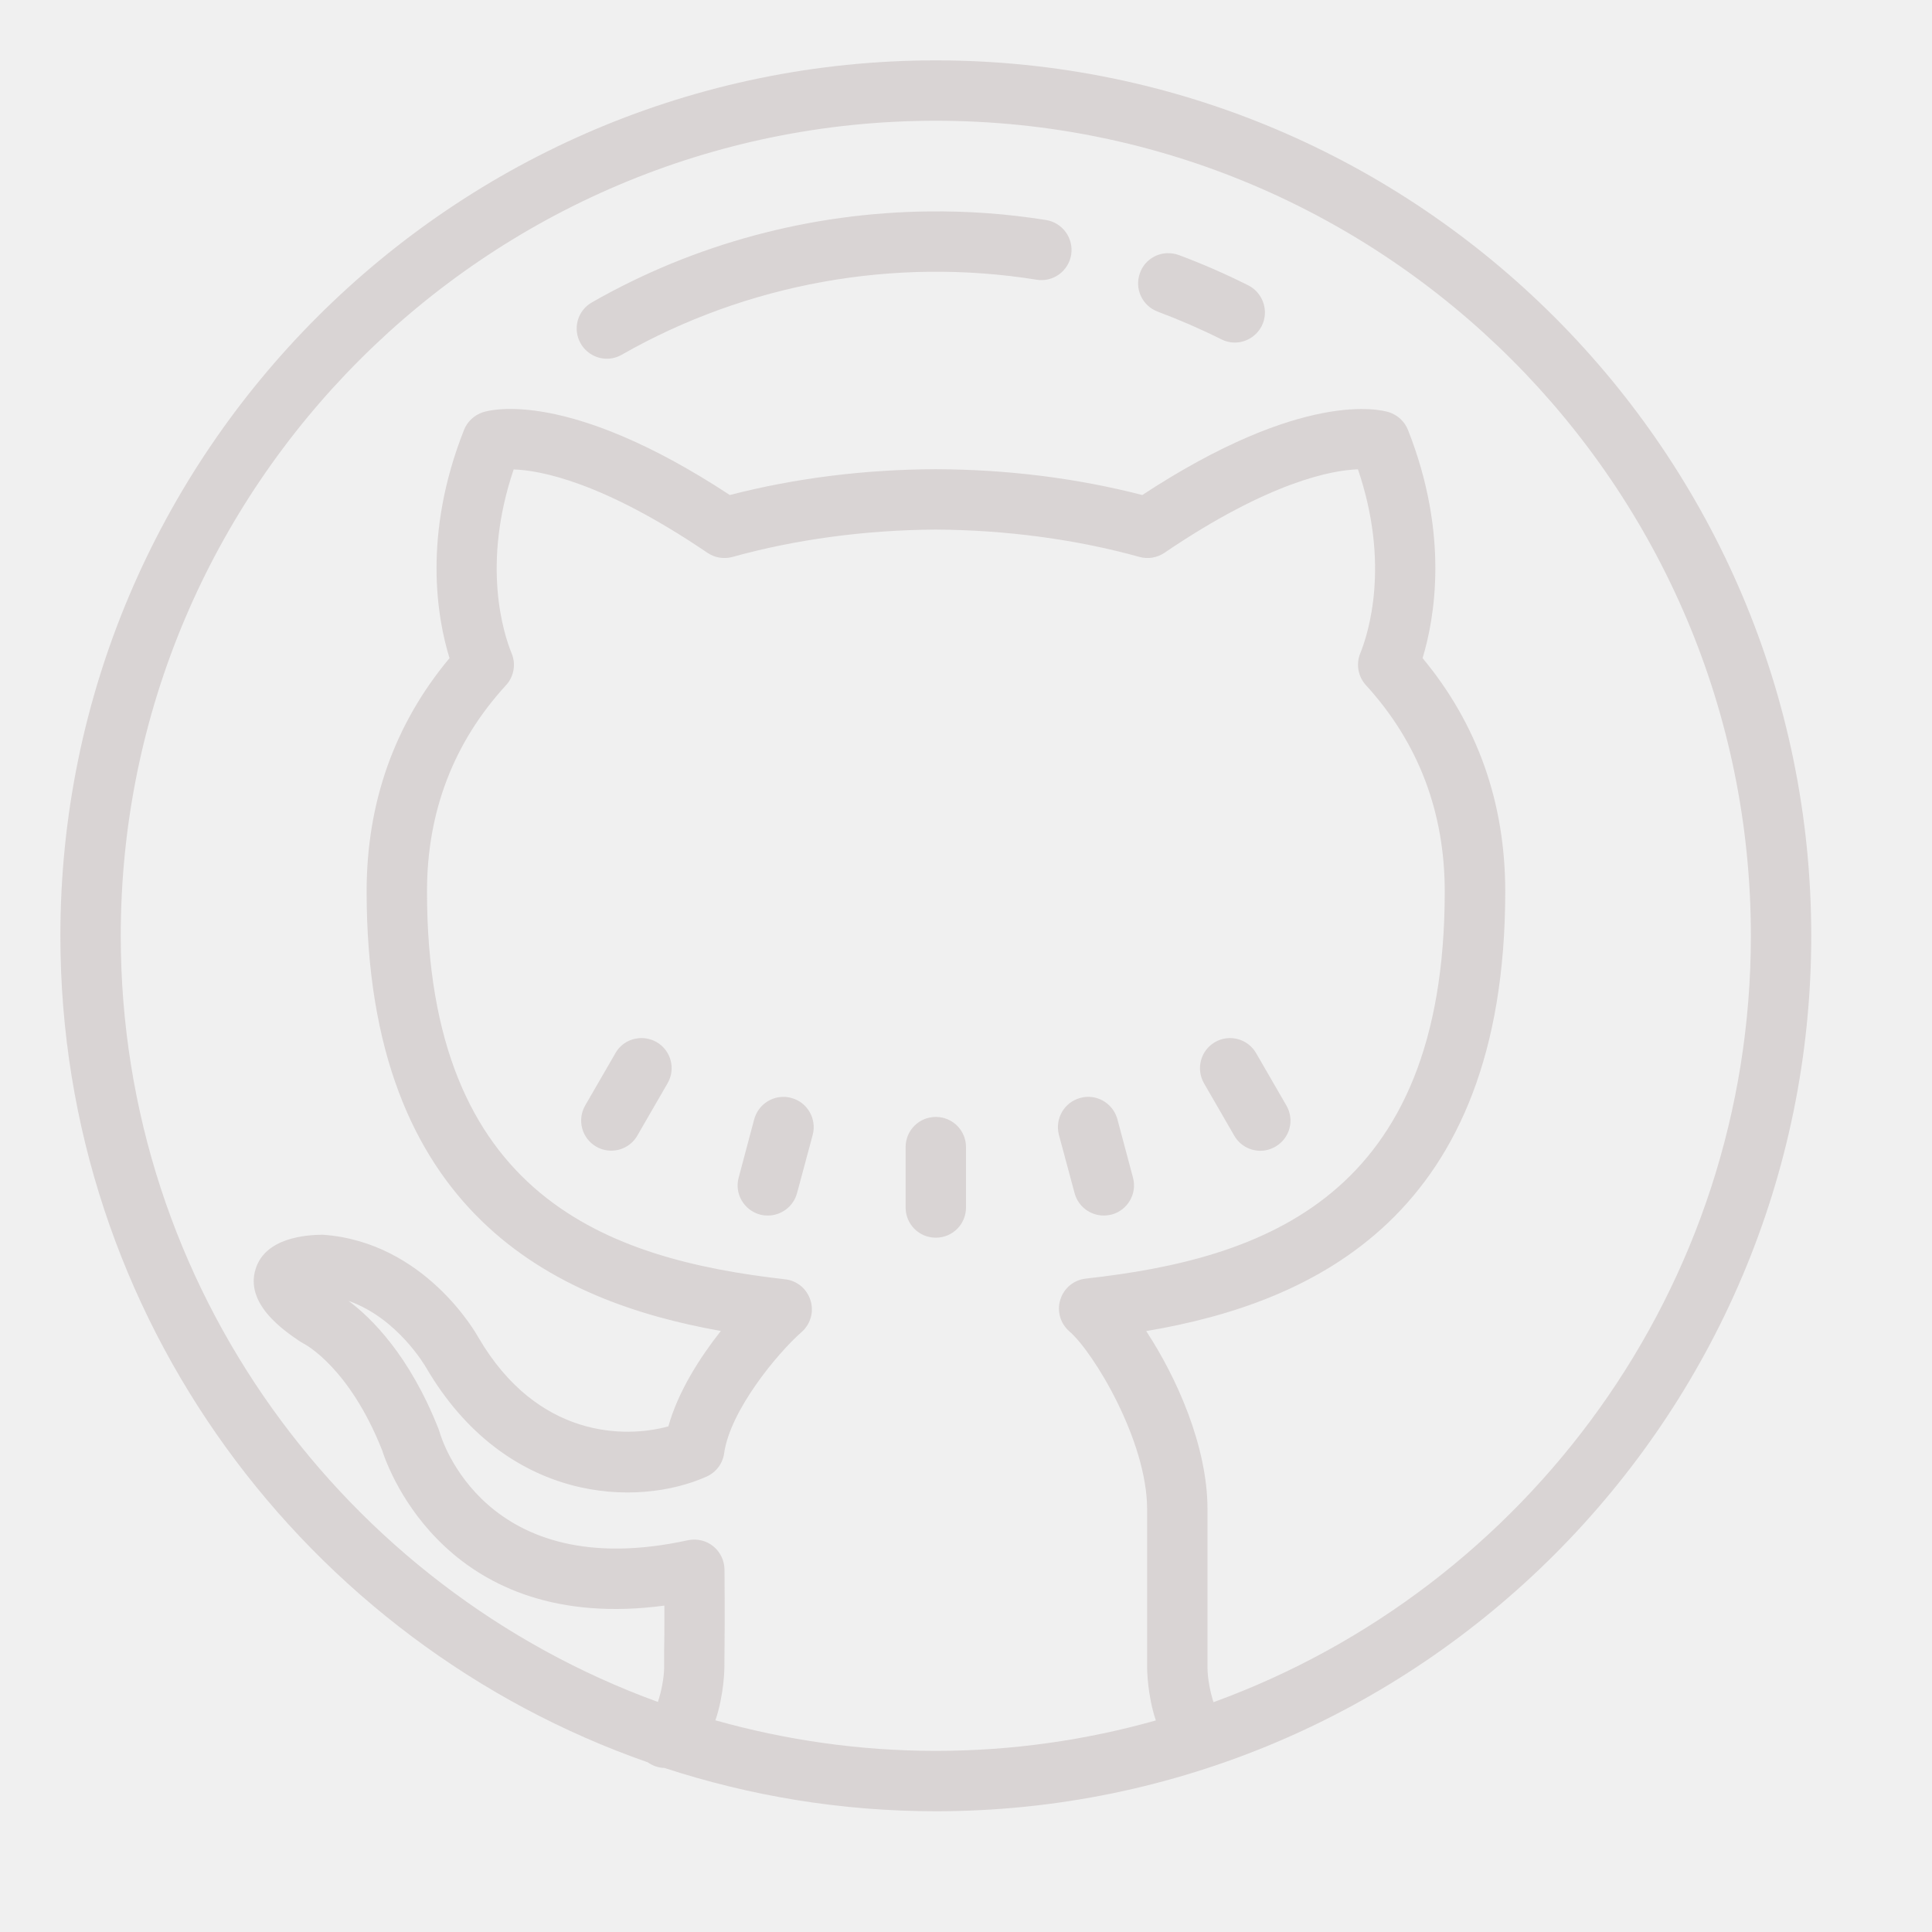
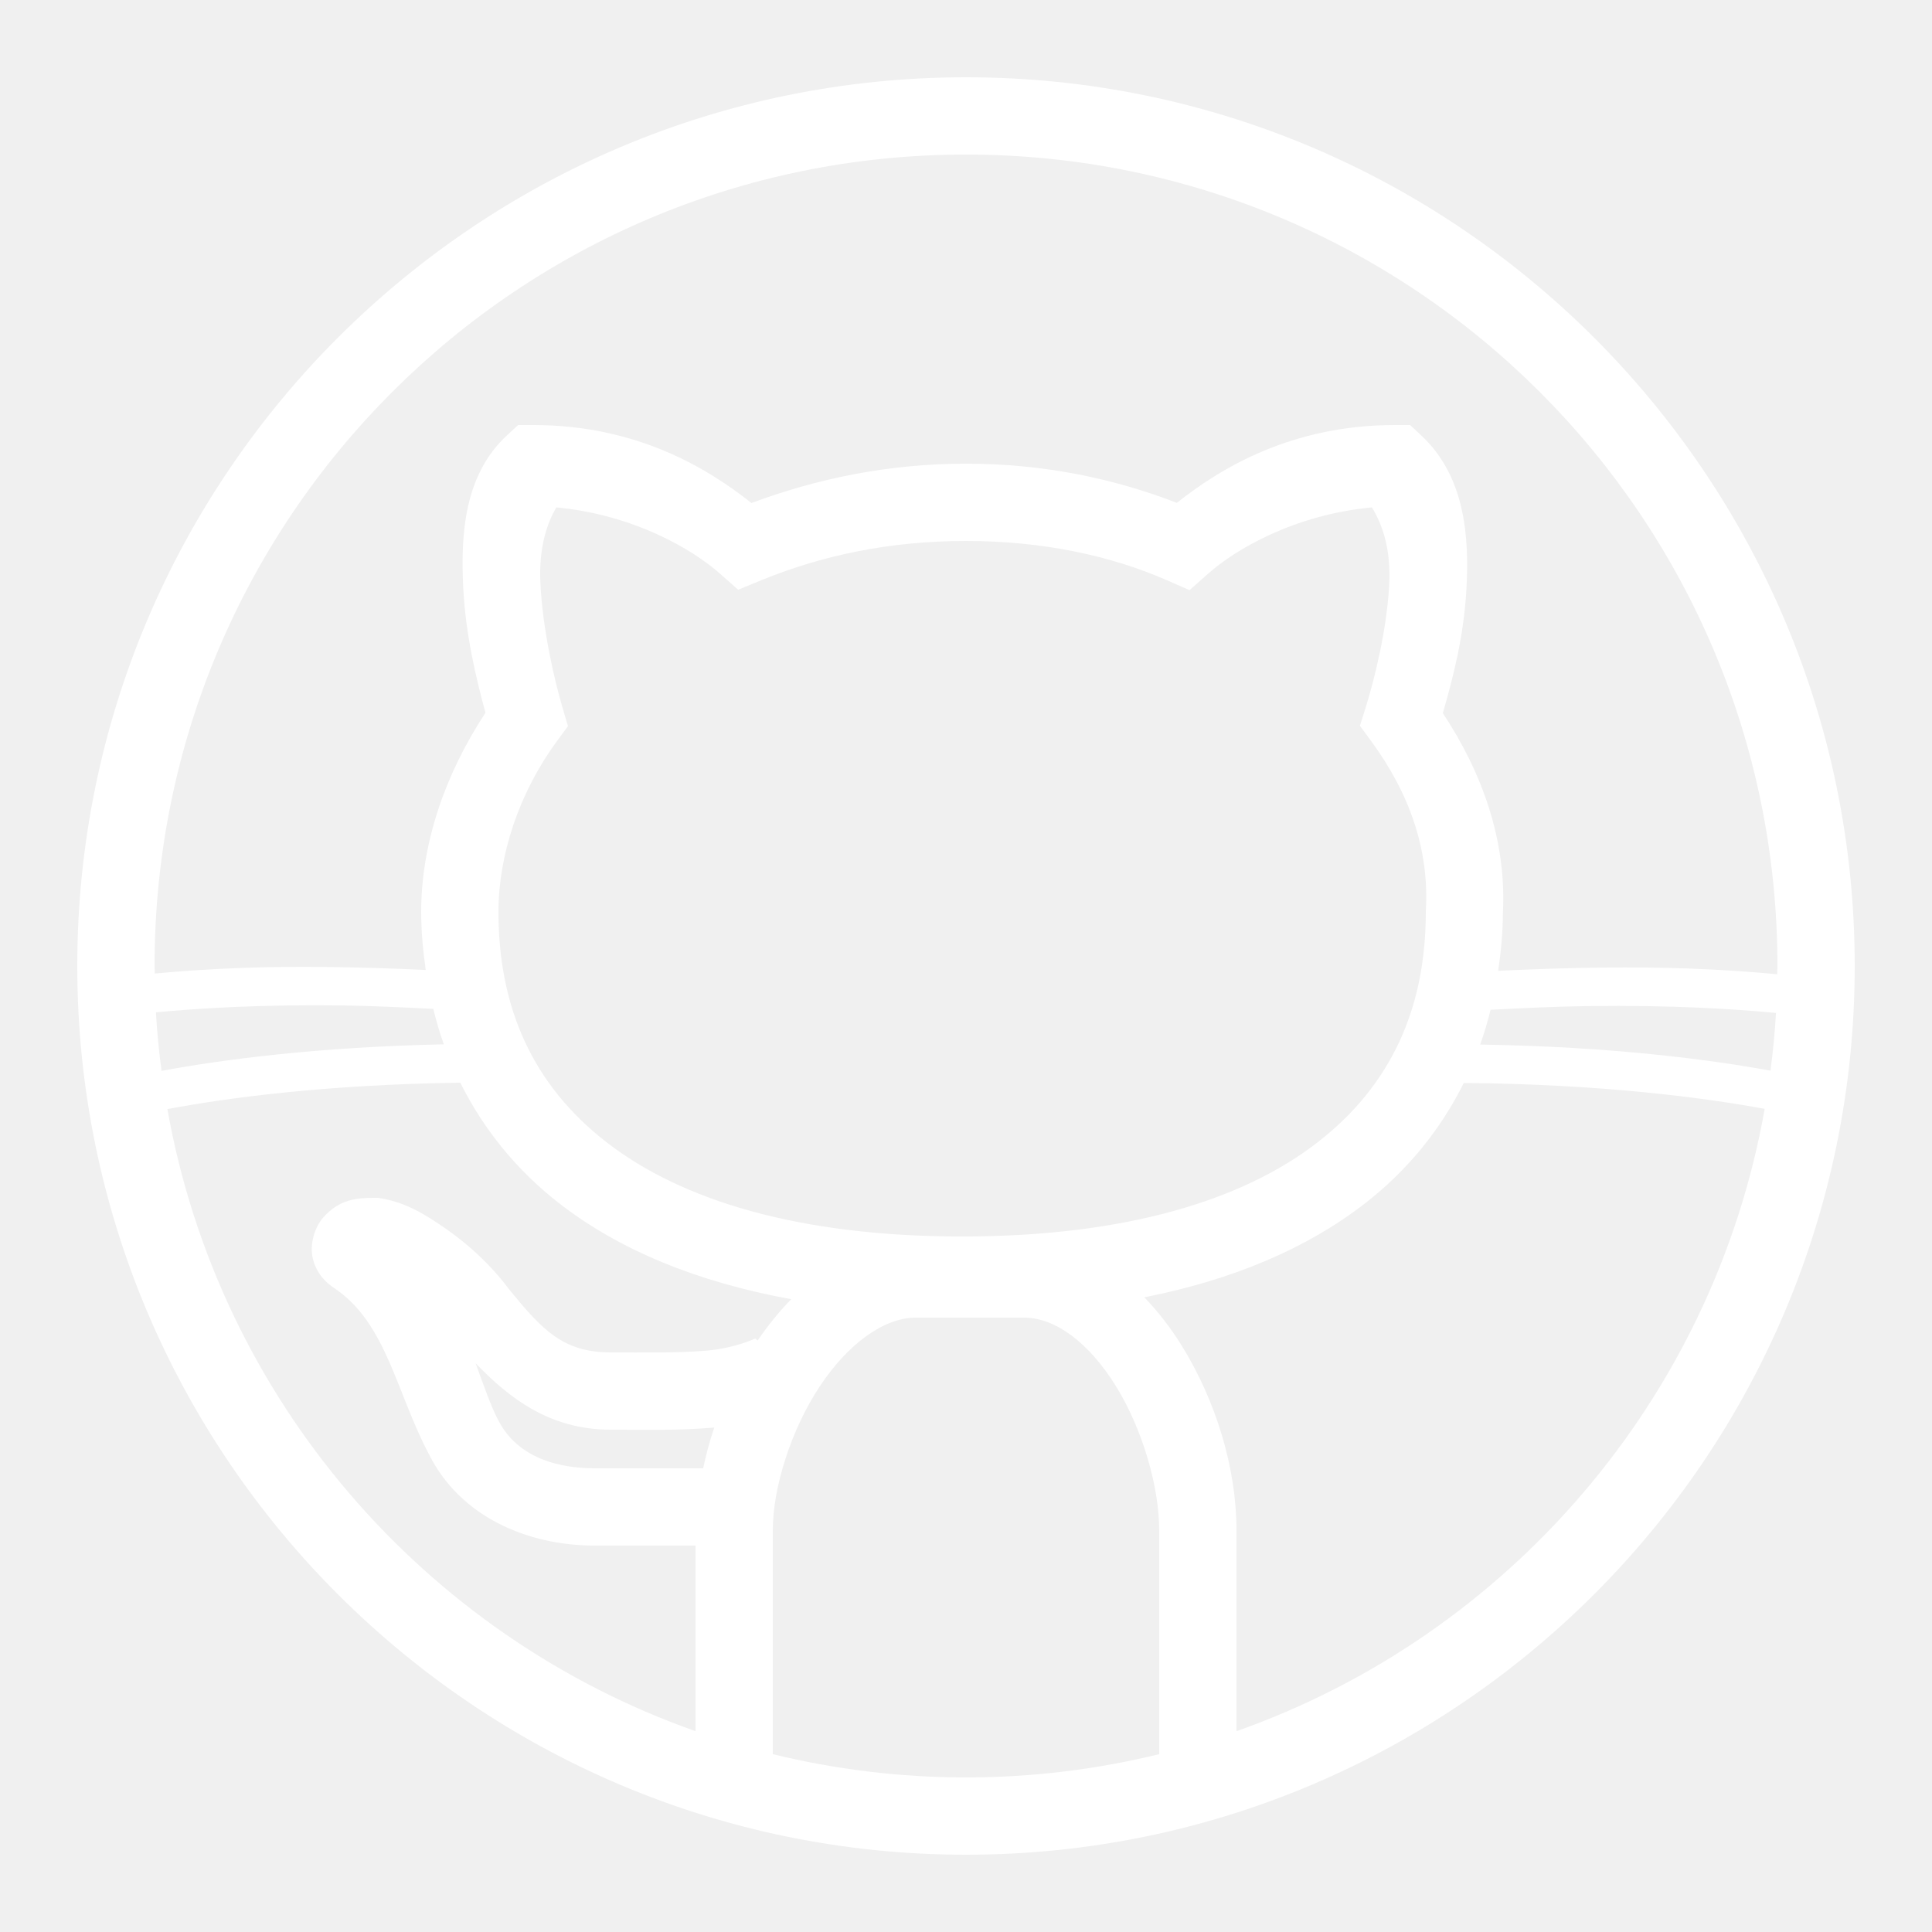
- <svg xmlns="http://www.w3.org/2000/svg" fill="rgb(217, 212, 212)" viewBox="0 0 64 64" width="256px" height="256px">
-   <path d="M 31 2 C 15.012 2 2 15.012 2 31 C 2 43.648 10.145 54.426 21.457 58.379 C 21.617 58.492 21.809 58.562 22.012 58.566 C 24.84 59.492 27.863 60 31 60 C 46.988 60 60 46.988 60 31 C 60 15.012 46.988 2 31 2 Z M 31 4 C 45.887 4 58 16.113 58 31 C 58 42.66 50.57 52.613 40.199 56.387 C 40.09 56.062 40 55.582 40 55.254 L 40 50 C 40 47.906 38.977 45.625 37.969 44.094 C 43.52 43.156 49.863 40.277 49.863 29.531 C 49.863 26.586 48.941 23.988 47.125 21.801 C 47.523 20.488 48.016 17.719 46.641 14.242 C 46.531 13.965 46.301 13.75 46.016 13.656 C 45.734 13.57 43.168 12.902 37.84 16.398 C 35.672 15.84 33.379 15.551 31 15.543 C 28.633 15.551 26.336 15.84 24.176 16.398 C 18.848 12.898 16.273 13.566 15.996 13.656 C 15.711 13.75 15.48 13.965 15.371 14.242 C 13.992 17.723 14.484 20.488 14.891 21.801 C 13.066 23.988 12.145 26.586 12.145 29.531 C 12.145 40.18 18.375 43.113 23.879 44.09 C 23.188 44.965 22.461 46.098 22.141 47.25 C 20.719 47.645 17.805 47.656 15.848 44.305 C 15.777 44.176 14.066 41.137 10.691 40.902 C 10.156 40.906 8.797 40.992 8.469 42.031 C 8.105 43.184 9.379 44.059 9.926 44.43 C 9.961 44.453 10.016 44.484 10.051 44.504 C 10.113 44.535 11.57 45.301 12.656 48.035 C 12.883 48.75 14.871 54.137 22.008 53.188 C 22.012 53.977 22.008 54.375 22 54.691 L 22 55.25 C 22 55.574 21.902 56.062 21.793 56.379 C 11.422 52.605 4 42.652 4 31 C 4 16.113 16.113 4 31 4 Z M 30.758 7.004 C 26.859 7.047 23.004 8.074 19.609 10.016 C 19.129 10.285 18.961 10.898 19.234 11.375 C 19.418 11.699 19.754 11.883 20.105 11.883 C 20.273 11.883 20.441 11.84 20.598 11.75 C 24.734 9.391 29.617 8.508 34.34 9.266 C 34.883 9.355 35.395 8.984 35.484 8.438 C 35.57 7.891 35.199 7.379 34.656 7.289 C 33.363 7.082 32.059 6.988 30.758 7.004 Z M 38.656 8.387 C 38.27 8.402 37.906 8.648 37.766 9.035 C 37.57 9.555 37.832 10.129 38.352 10.324 C 39.062 10.59 39.766 10.895 40.453 11.238 C 40.598 11.312 40.75 11.348 40.902 11.348 C 41.266 11.348 41.617 11.148 41.797 10.797 C 42.043 10.309 41.844 9.703 41.352 9.453 C 40.605 9.078 39.828 8.738 39.051 8.449 C 38.922 8.402 38.789 8.383 38.656 8.387 Z M 44.984 15.547 C 46.059 18.707 45.324 20.996 45.059 21.645 C 44.914 22.004 44.988 22.414 45.25 22.699 C 46.98 24.594 47.859 26.891 47.859 29.531 C 47.859 39.668 41.852 41.703 35.969 42.355 C 35.574 42.398 35.242 42.672 35.125 43.051 C 35.004 43.43 35.125 43.844 35.426 44.105 C 36.215 44.781 38 47.715 38 50 L 38 55.254 C 38 55.273 38.004 56.145 38.289 56.992 C 35.969 57.645 33.527 58 31 58 C 28.469 58 26.023 57.641 23.699 56.988 C 23.988 56.137 23.996 55.266 23.996 55.25 L 24 54.715 C 24.004 54.262 24.012 53.648 24 51.996 C 23.996 51.691 23.859 51.41 23.625 51.219 C 23.391 51.031 23.082 50.961 22.785 51.023 C 16.07 52.488 14.617 47.641 14.562 47.438 C 14.551 47.402 14.539 47.371 14.527 47.336 C 13.566 44.898 12.301 43.656 11.547 43.094 C 13.176 43.668 14.086 45.258 14.109 45.293 C 16.754 49.82 21.121 49.938 23.406 48.914 C 23.723 48.773 23.941 48.48 23.988 48.141 C 24.191 46.711 25.762 44.82 26.555 44.125 C 26.852 43.863 26.969 43.449 26.848 43.074 C 26.73 42.695 26.402 42.422 26.012 42.379 C 20.145 41.711 14.145 39.66 14.145 29.531 C 14.145 26.895 15.023 24.594 16.762 22.699 C 17.023 22.414 17.098 22.004 16.949 21.645 C 16.684 20.996 15.945 18.715 17.016 15.551 C 17.867 15.578 19.941 15.941 23.434 18.312 C 23.676 18.477 23.984 18.527 24.266 18.449 C 26.355 17.867 28.688 17.555 31 17.543 C 33.32 17.555 35.652 17.867 37.746 18.449 C 38.027 18.527 38.332 18.477 38.574 18.312 C 42.086 15.93 44.16 15.574 44.984 15.547 Z M 21.375 34.395 C 20.984 34.348 20.59 34.527 20.387 34.887 L 19.387 36.617 C 19.109 37.098 19.273 37.707 19.75 37.984 C 19.906 38.074 20.078 38.117 20.25 38.117 C 20.594 38.117 20.93 37.938 21.113 37.617 L 22.113 35.887 C 22.391 35.41 22.23 34.797 21.75 34.52 C 21.629 34.453 21.504 34.41 21.375 34.395 Z M 40.625 34.395 C 40.496 34.41 40.367 34.453 40.25 34.52 C 39.77 34.797 39.609 35.41 39.887 35.891 L 40.887 37.621 C 41.07 37.941 41.406 38.121 41.75 38.121 C 41.922 38.121 42.094 38.074 42.25 37.984 C 42.73 37.707 42.891 37.098 42.613 36.621 L 41.613 34.891 C 41.406 34.531 41.012 34.348 40.625 34.395 Z M 36.188 36.344 C 36.059 36.324 35.922 36.332 35.785 36.371 C 35.254 36.512 34.938 37.059 35.078 37.594 L 35.598 39.527 C 35.719 39.973 36.121 40.266 36.562 40.266 C 36.652 40.266 36.738 40.254 36.824 40.234 C 37.355 40.09 37.676 39.543 37.531 39.008 L 37.016 37.078 C 36.906 36.676 36.57 36.398 36.188 36.344 Z M 25.816 36.344 C 25.43 36.398 25.094 36.676 24.984 37.078 L 24.469 39.012 C 24.324 39.543 24.645 40.09 25.176 40.234 C 25.262 40.258 25.348 40.266 25.438 40.266 C 25.875 40.266 26.281 39.973 26.402 39.527 L 26.922 37.594 C 27.062 37.062 26.746 36.512 26.215 36.371 C 26.078 36.332 25.945 36.328 25.816 36.344 Z M 31 37 C 30.445 37 30 37.445 30 38 L 30 40 C 30 40.555 30.445 41 31 41 C 31.555 41 32 40.555 32 40 L 32 38 C 32 37.445 31.555 37 31 37 Z" />
+ <svg xmlns="http://www.w3.org/2000/svg" fill="#fff" viewBox="0 0 50 50" width="50px" height="50px">
+   <path d="M 25 2 C 12.311 2 2 12.311 2 25 C 2 37.689 12.311 48 25 48 C 37.689 48 48 37.689 48 25 C 48 12.311 37.689 2 25 2 z M 25 4 C 36.607 4 46 13.393 46 25 C 46 25.071 45.995 25.142 45.994 25.213 C 45.355 25.154 44.616 25.098 43.676 25.064 C 42.347 25.017 40.672 25.031 38.773 25.125 C 38.844 24.635 38.893 24.137 38.895 23.627 C 38.991 21.754 38.363 20.002 37.34 18.455 C 37.587 17.601 37.877 16.515 37.949 15.283 C 38.032 13.879 37.911 12.322 36.783 11.27 L 36.494 11 L 36.1 11 C 33.417 11 31.58 12.123 30.457 13.014 C 28.836 12.386 27.012 12 25 12 C 22.976 12 21.136 12.391 19.447 13.018 C 18.325 12.127 16.487 11 13.801 11 L 13.408 11 L 13.119 11.268 C 12.021 12.287 11.92 13.802 11.988 15.199 C 12.049 16.432 12.322 17.552 12.564 18.447 C 11.524 20.025 10.9 21.822 10.9 23.6 C 10.9 24.111 10.948 24.61 11.018 25.102 C 9.212 25.018 7.602 25.002 6.324 25.047 C 5.385 25.08 4.645 25.136 4.006 25.195 C 4.005 25.13 4 25.065 4 25 C 4 13.393 13.393 4 25 4 z M 14.396 13.131 C 16.414 13.322 17.932 14.223 18.635 14.848 L 19.104 15.262 L 19.682 15.025 C 21.263 14.374 23.027 14 25 14 C 26.973 14 28.737 14.376 30.199 15.016 L 30.785 15.273 L 31.264 14.848 C 31.967 14.223 33.487 13.322 35.506 13.131 C 35.774 13.576 36.007 14.209 35.951 15.166 C 35.884 16.312 35.577 17.56 35.346 18.301 L 35.195 18.783 L 35.494 19.191 C 36.484 20.541 36.988 22.001 36.902 23.545 L 36.9 23.572 L 36.9 23.6 C 36.9 26.095 36.002 28.092 34.088 29.572 C 32.174 31.052 29.153 32 24.9 32 C 20.648 32 17.625 31.052 15.711 29.572 C 13.797 28.092 12.9 26.095 12.9 23.6 C 12.9 22.135 13.429 20.524 14.406 19.191 L 14.699 18.793 L 14.559 18.318 C 14.327 17.53 14.043 16.254 13.986 15.102 C 13.939 14.143 14.166 13.537 14.396 13.131 z M 8.885 26.021 C 9.591 26.031 10.401 26.069 11.213 26.109 C 11.29 26.421 11.379 26.728 11.486 27.027 C 8.179 27.097 5.705 27.43 4.18 27.715 C 4.115 27.214 4.064 26.71 4.035 26.199 C 5.162 26.092 6.751 25.994 8.885 26.021 z M 41.115 26.037 C 43.248 26.01 44.836 26.108 45.963 26.215 C 45.934 26.718 45.884 27.216 45.82 27.709 C 44.241 27.419 41.7 27.087 38.307 27.033 C 38.412 26.74 38.5 26.438 38.576 26.133 C 39.471 26.085 40.345 26.047 41.115 26.037 z M 11.912 28.02 C 12.509 29.215 13.362 30.283 14.488 31.154 C 16.029 32.346 18.032 33.178 20.477 33.623 C 20.157 33.952 19.866 34.313 19.607 34.693 L 19.547 34.641 C 19.552 34.634 19.05 34.886 18.299 34.953 C 17.548 35.02 16.622 35 15.801 35 C 14.576 35 14.036 34.421 13.174 33.367 C 12.696 32.724 12.114 32.202 11.549 31.807 C 10.97 31.401 10.476 31.116 9.865 31.014 L 9.783 31 L 9.699 31 C 9.233 31 8.781 31.034 8.359 31.516 C 8.149 31.757 8.003 32.203 8.098 32.58 C 8.192 32.958 8.431 33.19 8.645 33.332 C 10.011 34.243 10.253 36.047 11.109 37.65 C 11.909 39.244 13.636 40 15.4 40 L 18 40 L 18 44.803 C 10.968 42.321 5.665 36.205 4.332 28.703 C 5.863 28.415 8.427 28.068 11.912 28.02 z M 37.883 28.027 C 41.446 28.058 44.081 28.404 45.67 28.697 C 44.339 36.202 39.034 42.32 32 44.803 L 32 39.6 C 32 38.015 31.48 36.268 30.574 34.811 C 30.299 34.368 29.976 33.95 29.615 33.574 C 31.93 33.117 33.832 32.299 35.312 31.154 C 36.437 30.285 37.288 29.22 37.883 28.027 z M 23.699 34.1 L 26.5 34.1 C 27.313 34.1 28.18 34.747 28.875 35.865 C 29.57 36.983 30 38.484 30 39.6 L 30 45.398 C 28.397 45.789 26.724 46 25 46 C 23.276 46 21.603 45.789 20 45.398 L 20 39.6 C 20 38.509 20.468 37.011 21.209 35.889 C 21.95 34.766 22.886 34.1 23.699 34.1 z M 12.309 35.281 C 13.174 36.179 14.223 37 15.801 37 C 16.58 37 17.552 37.028 18.477 36.945 C 18.48 36.945 18.483 36.944 18.486 36.943 C 18.365 37.293 18.274 37.646 18.197 38 L 15.4 38 C 14.167 38 13.296 37.554 12.895 36.752 L 12.887 36.738 L 12.881 36.727 C 12.716 36.421 12.501 35.811 12.309 35.281 z" />
</svg>
